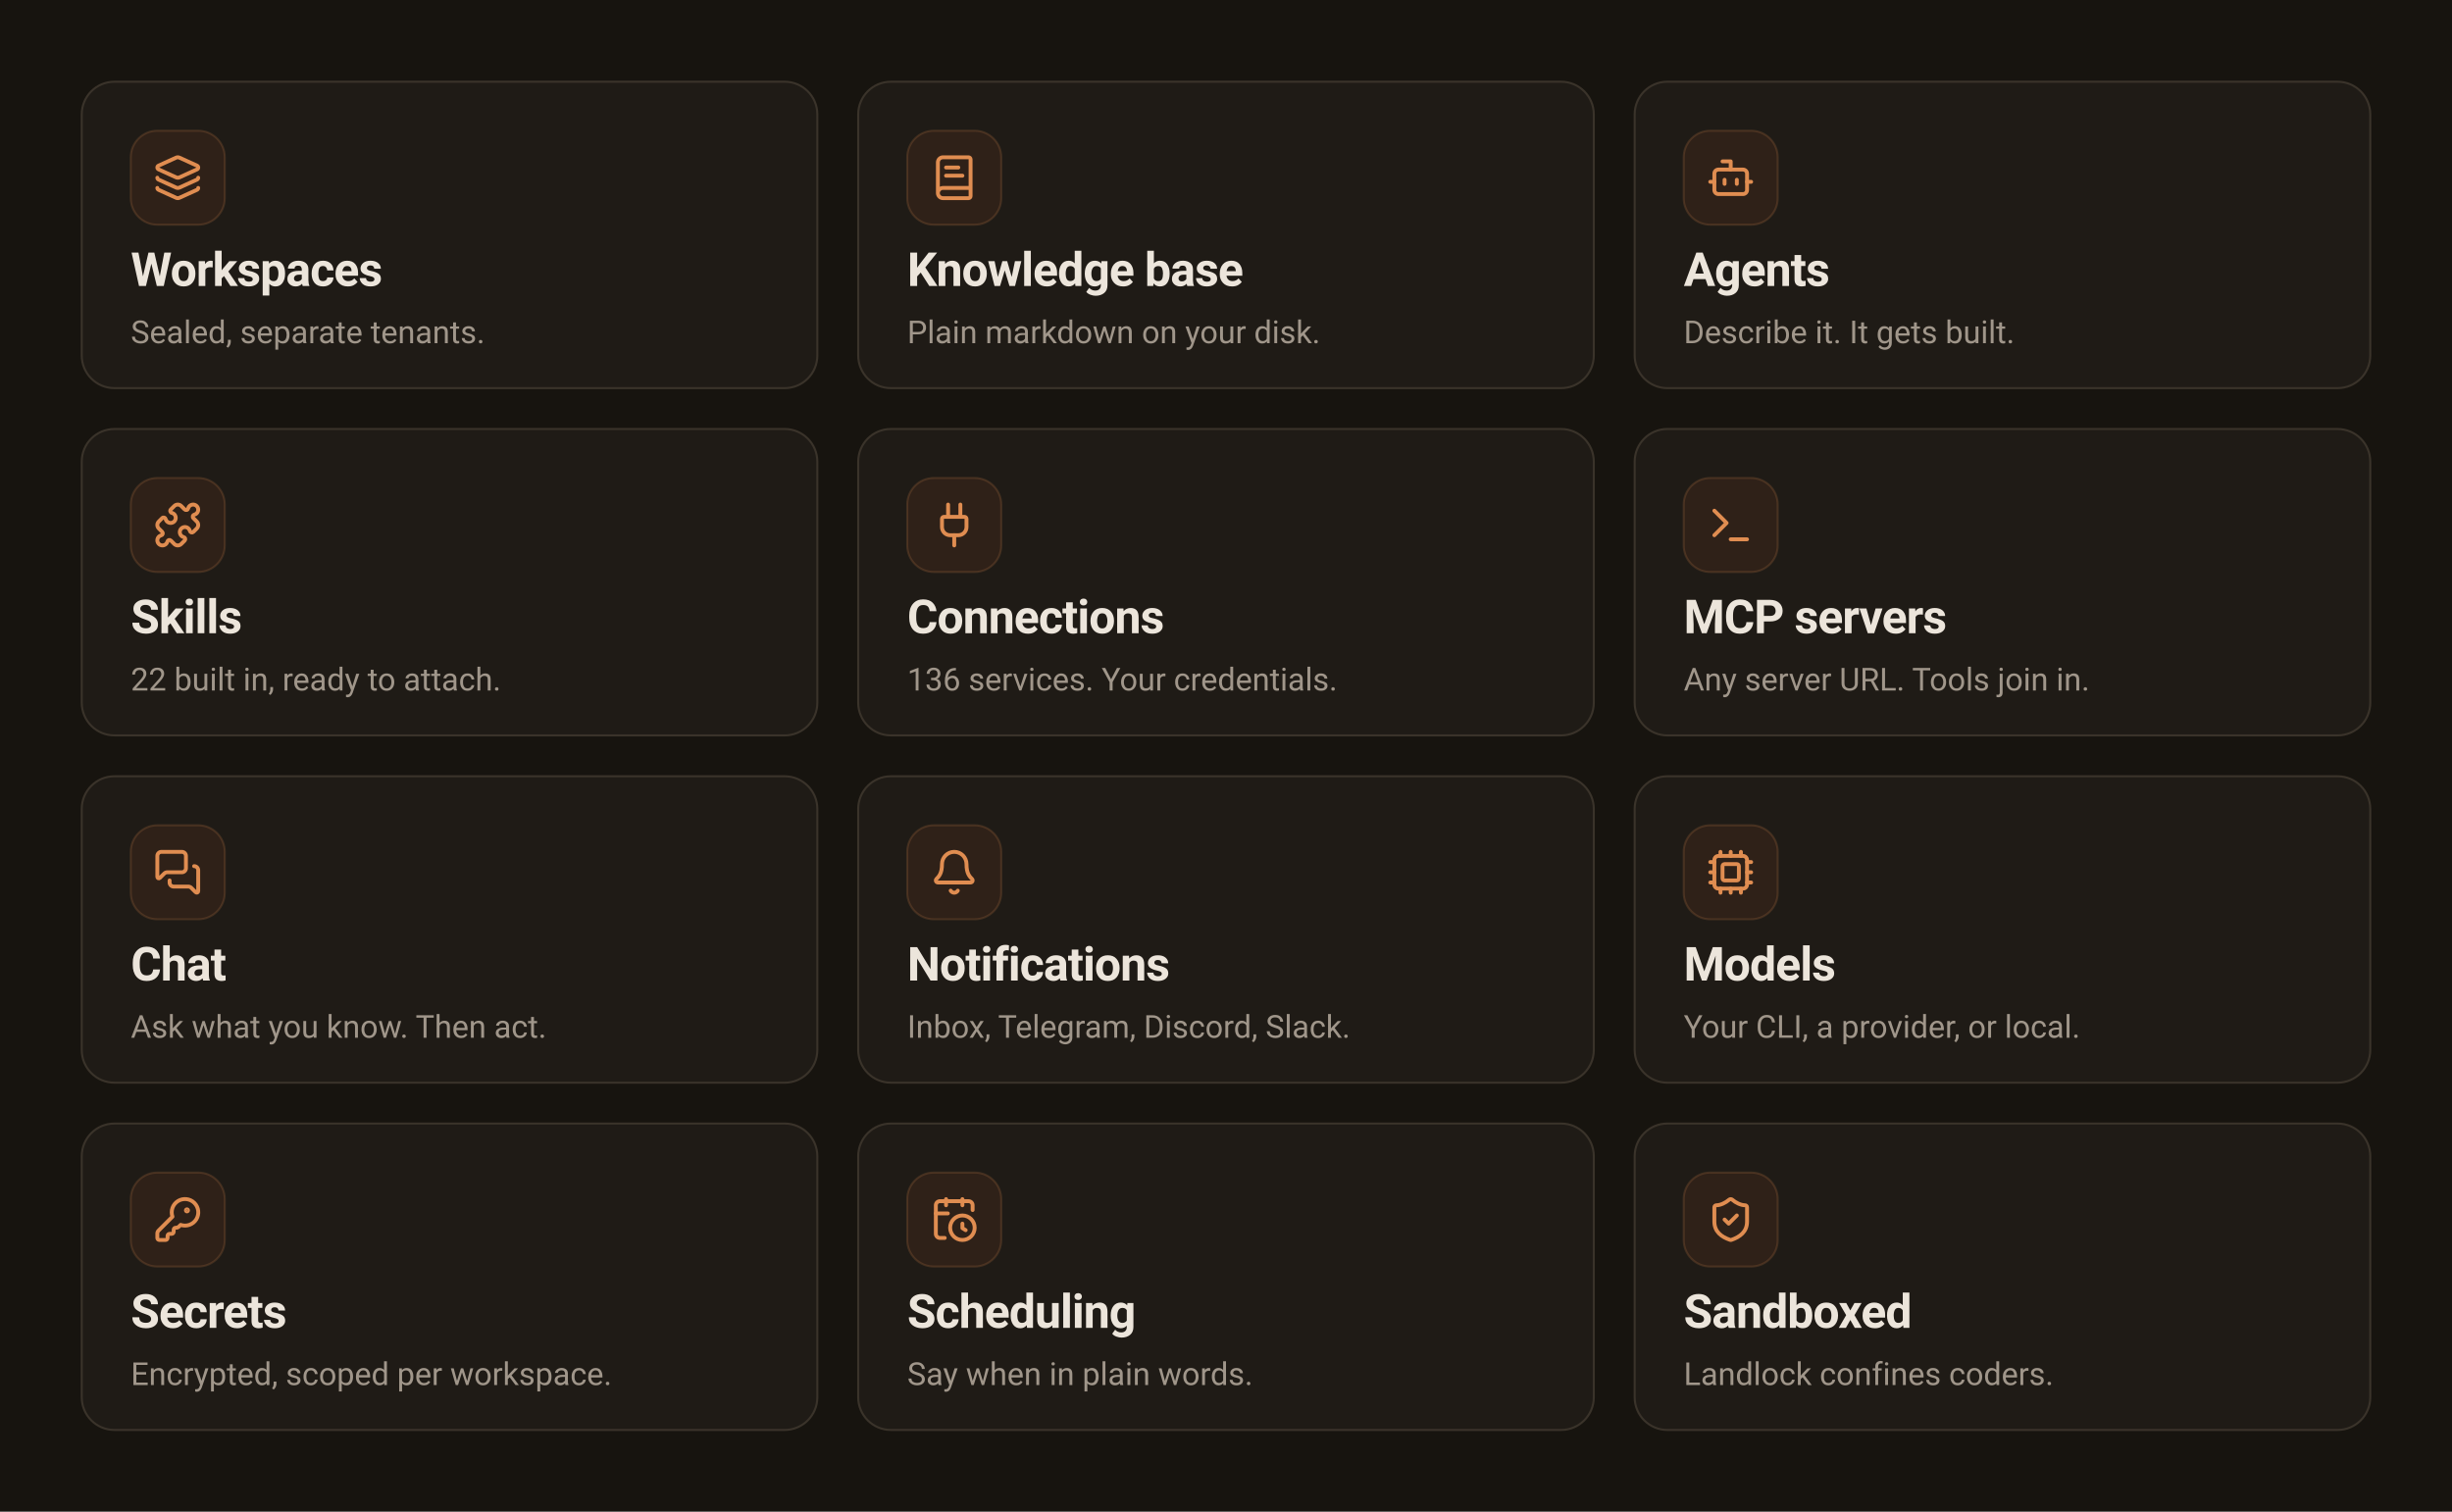
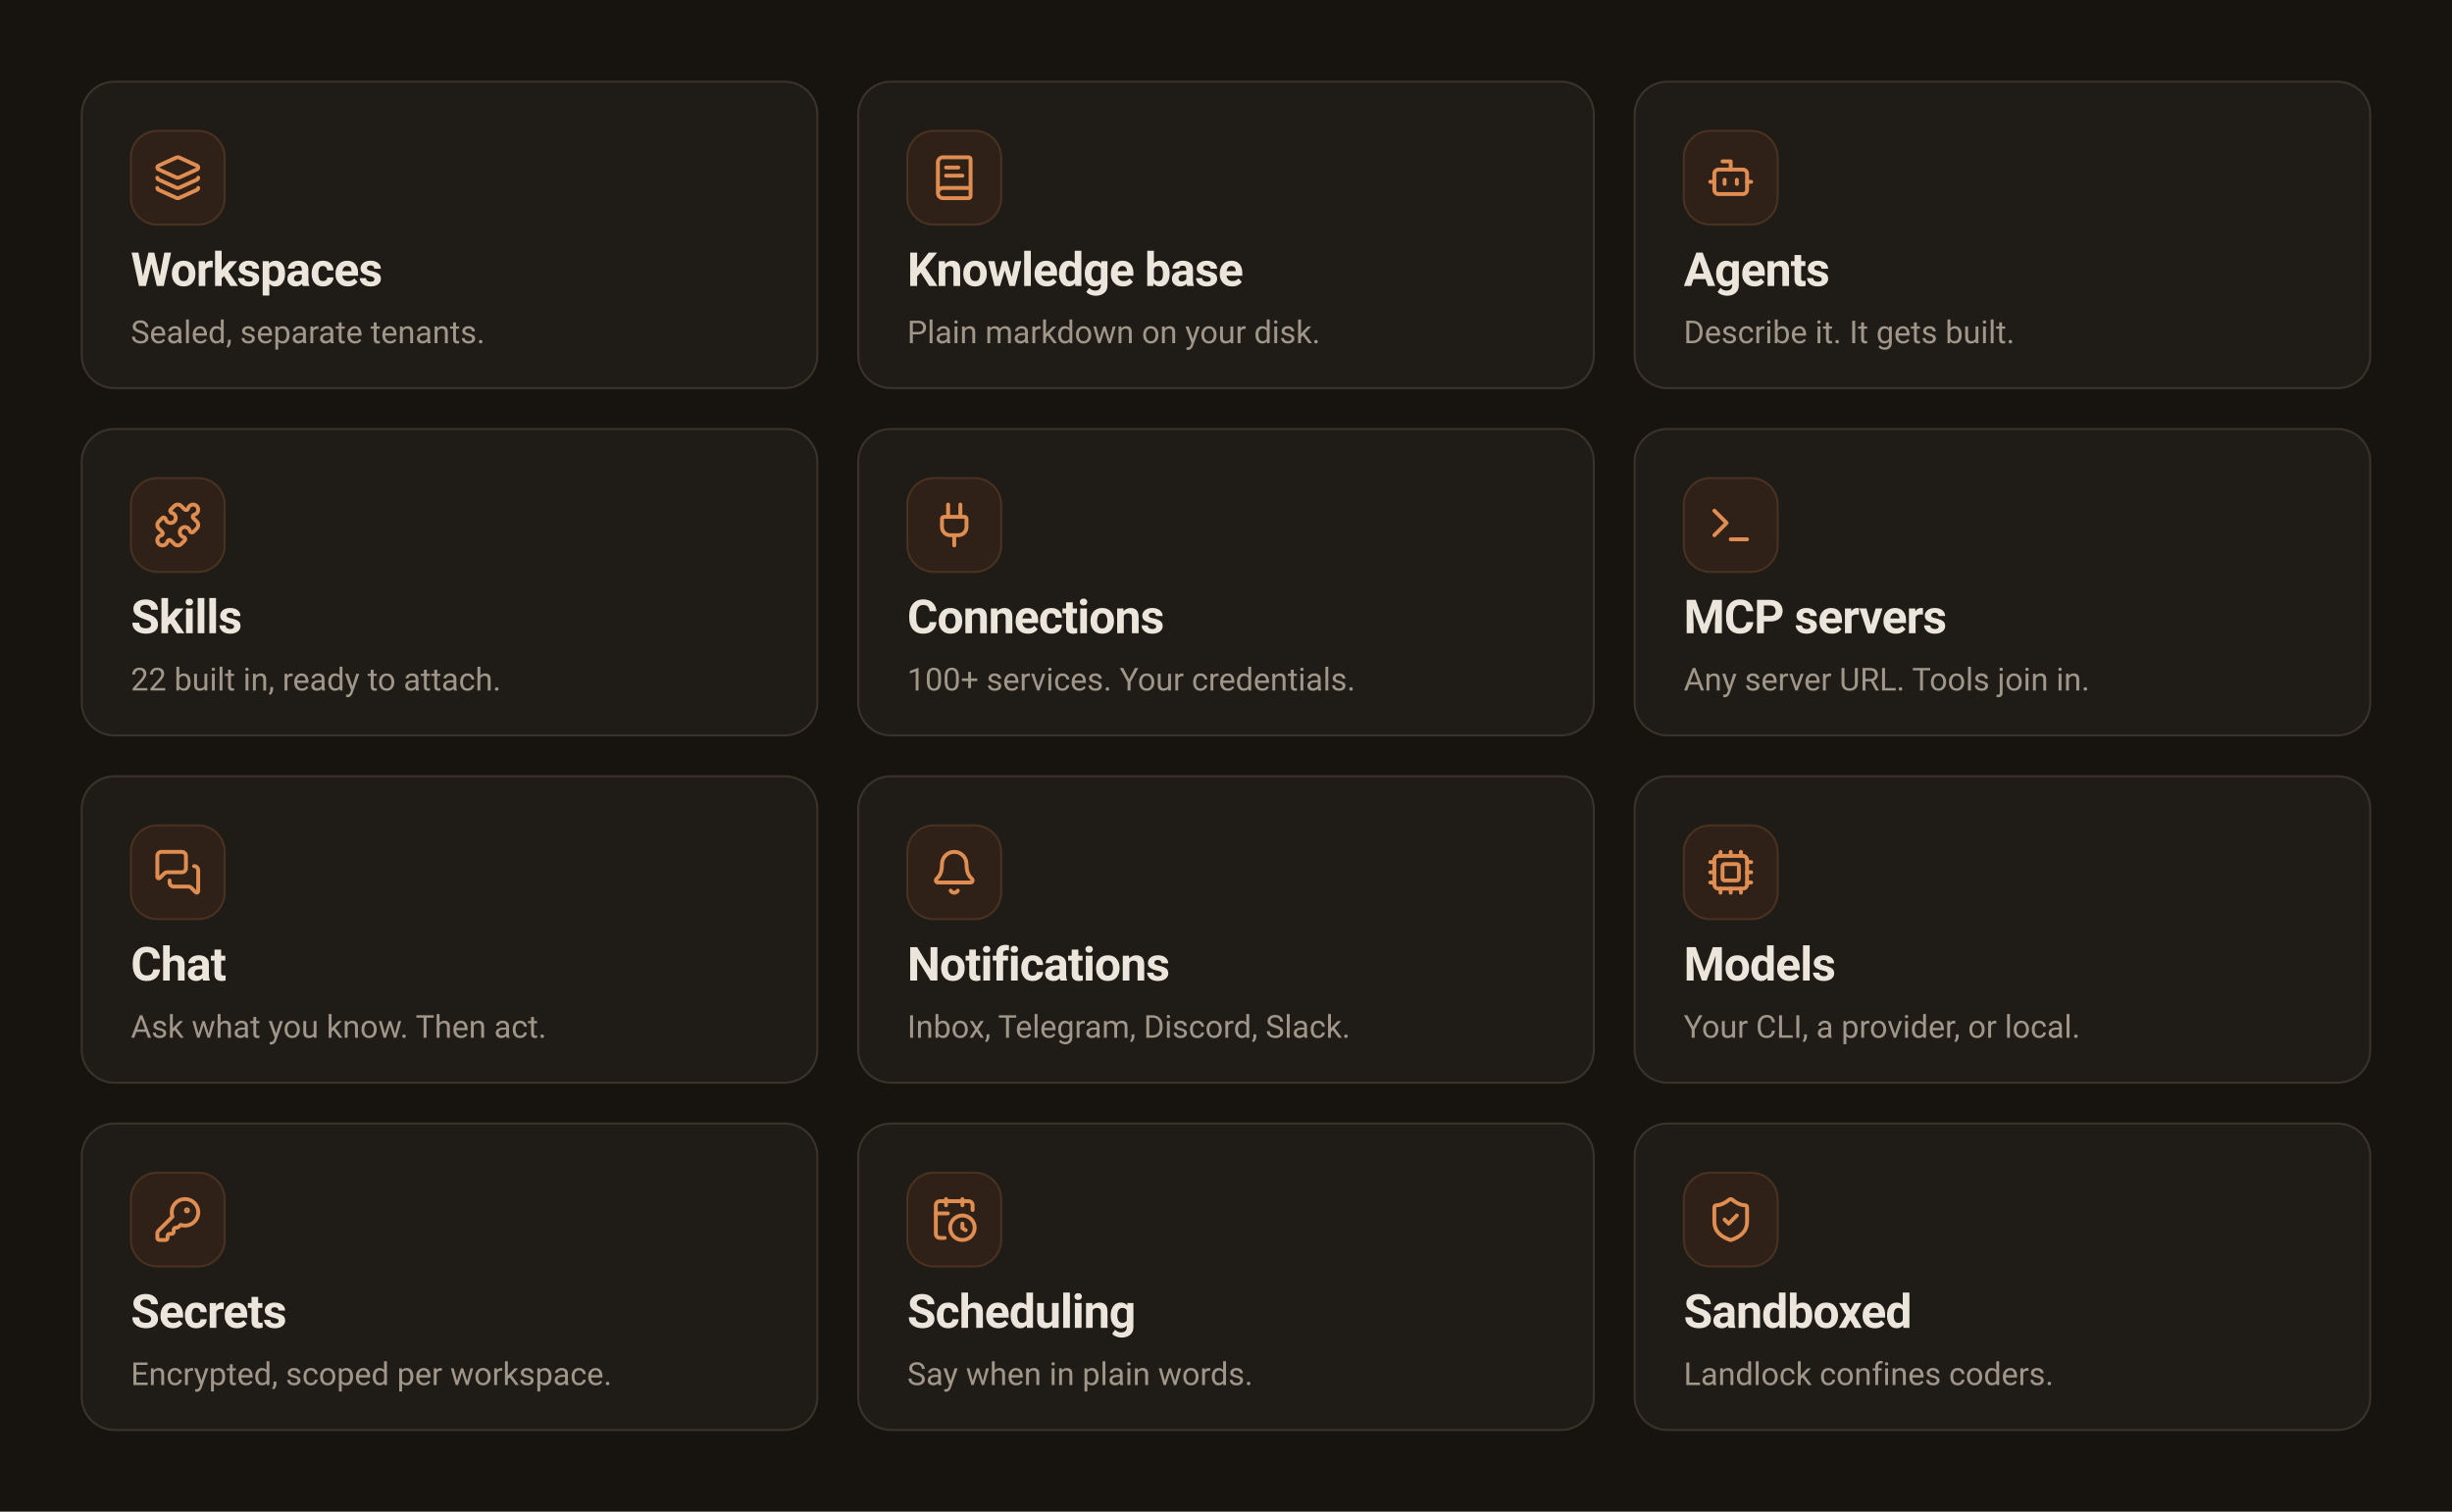
<svg xmlns="http://www.w3.org/2000/svg" viewBox="0 0 1200 740" width="1200" height="740" role="img" aria-labelledby="rookery-features-workspaces-know">
  <g font-family="ui-sans-serif, system-ui, -apple-system, 'Segoe UI', Roboto, Helvetica, Arial, sans-serif">
    <rect width="1200" height="740" fill="#17140f" />
    <rect x="40" y="40" width="360" height="150" rx="16" fill="#1f1b16" stroke="#3a332a" />
    <rect x="64" y="64" width="46" height="46" rx="13" fill="#2f2118" stroke="#e08d51" stroke-opacity="0.18" />
    <g transform="translate(75 75) scale(1)" fill="none" stroke="#e08d51" color="#e08d51" stroke-width="1.900" stroke-linecap="round" stroke-linejoin="round">
      <path d="M12.83 2.18a2 2 0 0 0-1.66 0L2.6 6.08a1 1 0 0 0 0 1.83l8.58 3.91a2 2 0 0 0 1.66 0l8.58-3.9a1 1 0 0 0 0-1.83z" />
      <path d="M2 12a1 1 0 0 0 .58.91l8.6 3.91a2 2 0 0 0 1.65 0l8.58-3.9A1 1 0 0 0 22 12" />
      <path d="M2 17a1 1 0 0 0 .58.91l8.6 3.91a2 2 0 0 0 1.65 0l8.58-3.9A1 1 0 0 0 22 17" />
    </g>
    <text x="64" y="140" font-size="23" fill="#ece5db" font-weight="600" letter-spacing="-0.4">Workspaces</text>
    <text x="64" y="168" font-size="15.5" fill="#a0968a">Sealed, separate tenants.</text>
    <rect x="420" y="40" width="360" height="150" rx="16" fill="#1f1b16" stroke="#3a332a" />
    <rect x="444" y="64" width="46" height="46" rx="13" fill="#2f2118" stroke="#e08d51" stroke-opacity="0.18" />
    <g transform="translate(455 75) scale(1)" fill="none" stroke="#e08d51" color="#e08d51" stroke-width="1.900" stroke-linecap="round" stroke-linejoin="round">
      <path d="M4 19.5v-15A2.5 2.5 0 0 1 6.5 2H19a1 1 0 0 1 1 1v18a1 1 0 0 1-1 1H6.5a1 1 0 0 1 0-5H20" />
      <path d="M8 11h8" />
      <path d="M8 7h6" />
    </g>
    <text x="444" y="140" font-size="23" fill="#ece5db" font-weight="600" letter-spacing="-0.4">Knowledge base</text>
    <text x="444" y="168" font-size="15.5" fill="#a0968a">Plain markdown on your disk.</text>
    <rect x="800" y="40" width="360" height="150" rx="16" fill="#1f1b16" stroke="#3a332a" />
    <rect x="824" y="64" width="46" height="46" rx="13" fill="#2f2118" stroke="#e08d51" stroke-opacity="0.18" />
    <g transform="translate(835 75) scale(1)" fill="none" stroke="#e08d51" color="#e08d51" stroke-width="1.900" stroke-linecap="round" stroke-linejoin="round">
      <path d="M12 8V4H8" />
      <rect width="16" height="12" x="4" y="8" rx="2" />
      <path d="M2 14h2" />
      <path d="M20 14h2" />
      <path d="M15 13v2" />
      <path d="M9 13v2" />
    </g>
    <text x="824" y="140" font-size="23" fill="#ece5db" font-weight="600" letter-spacing="-0.4">Agents</text>
    <text x="824" y="168" font-size="15.5" fill="#a0968a">Describe it. It gets built.</text>
    <rect x="40" y="210" width="360" height="150" rx="16" fill="#1f1b16" stroke="#3a332a" />
    <rect x="64" y="234" width="46" height="46" rx="13" fill="#2f2118" stroke="#e08d51" stroke-opacity="0.18" />
    <g transform="translate(75 245) scale(1)" fill="none" stroke="#e08d51" color="#e08d51" stroke-width="1.900" stroke-linecap="round" stroke-linejoin="round">
      <path d="M15.39 4.39a1 1 0 0 0 1.68-.474 2.5 2.5 0 1 1 3.014 3.015 1 1 0 0 0-.474 1.68l1.683 1.682a2.414 2.414 0 0 1 0 3.414L19.61 15.39a1 1 0 0 1-1.68-.474 2.5 2.5 0 1 0-3.014 3.015 1 1 0 0 1 .474 1.68l-1.683 1.682a2.414 2.414 0 0 1-3.414 0L8.61 19.61a1 1 0 0 0-1.68.474 2.5 2.5 0 1 1-3.014-3.015 1 1 0 0 0 .474-1.68l-1.683-1.682a2.414 2.414 0 0 1 0-3.414L4.39 8.61a1 1 0 0 1 1.68.474 2.5 2.5 0 1 0 3.014-3.015 1 1 0 0 1-.474-1.68l1.683-1.682a2.414 2.414 0 0 1 3.414 0z" />
    </g>
    <text x="64" y="310" font-size="23" fill="#ece5db" font-weight="600" letter-spacing="-0.4">Skills</text>
    <text x="64" y="338" font-size="15.5" fill="#a0968a">22 built in, ready to attach.</text>
    <rect x="420" y="210" width="360" height="150" rx="16" fill="#1f1b16" stroke="#3a332a" />
    <rect x="444" y="234" width="46" height="46" rx="13" fill="#2f2118" stroke="#e08d51" stroke-opacity="0.18" />
    <g transform="translate(455 245) scale(1)" fill="none" stroke="#e08d51" color="#e08d51" stroke-width="1.900" stroke-linecap="round" stroke-linejoin="round">
      <path d="M12 22v-5" />
      <path d="M15 8V2" />
      <path d="M17 8a1 1 0 0 1 1 1v4a4 4 0 0 1-4 4h-4a4 4 0 0 1-4-4V9a1 1 0 0 1 1-1z" />
      <path d="M9 8V2" />
    </g>
    <text x="444" y="310" font-size="23" fill="#ece5db" font-weight="600" letter-spacing="-0.4">Connections</text>
-     <text x="444" y="338" font-size="15.5" fill="#a0968a">136 services. Your credentials.</text>
+     <text x="444" y="338" font-size="15.5" fill="#a0968a">100+ services. Your credentials.</text>
    <rect x="800" y="210" width="360" height="150" rx="16" fill="#1f1b16" stroke="#3a332a" />
    <rect x="824" y="234" width="46" height="46" rx="13" fill="#2f2118" stroke="#e08d51" stroke-opacity="0.18" />
    <g transform="translate(835 245) scale(1)" fill="none" stroke="#e08d51" color="#e08d51" stroke-width="1.900" stroke-linecap="round" stroke-linejoin="round">
      <path d="M12 19h8" />
      <path d="m4 17 6-6-6-6" />
    </g>
    <text x="824" y="310" font-size="23" fill="#ece5db" font-weight="600" letter-spacing="-0.4">MCP servers</text>
    <text x="824" y="338" font-size="15.5" fill="#a0968a">Any server URL. Tools join in.</text>
    <rect x="40" y="380" width="360" height="150" rx="16" fill="#1f1b16" stroke="#3a332a" />
    <rect x="64" y="404" width="46" height="46" rx="13" fill="#2f2118" stroke="#e08d51" stroke-opacity="0.18" />
    <g transform="translate(75 415) scale(1)" fill="none" stroke="#e08d51" color="#e08d51" stroke-width="1.900" stroke-linecap="round" stroke-linejoin="round">
      <path d="M16 10a2 2 0 0 1-2 2H6.828a2 2 0 0 0-1.414.586l-2.202 2.202A.71.71 0 0 1 2 14.286V4a2 2 0 0 1 2-2h10a2 2 0 0 1 2 2z" />
      <path d="M20 9a2 2 0 0 1 2 2v10.286a.71.71 0 0 1-1.212.502l-2.202-2.202A2 2 0 0 0 17.172 19H10a2 2 0 0 1-2-2v-1" />
    </g>
    <text x="64" y="480" font-size="23" fill="#ece5db" font-weight="600" letter-spacing="-0.4">Chat</text>
    <text x="64" y="508" font-size="15.5" fill="#a0968a">Ask what you know. Then act.</text>
    <rect x="420" y="380" width="360" height="150" rx="16" fill="#1f1b16" stroke="#3a332a" />
    <rect x="444" y="404" width="46" height="46" rx="13" fill="#2f2118" stroke="#e08d51" stroke-opacity="0.18" />
    <g transform="translate(455 415) scale(1)" fill="none" stroke="#e08d51" color="#e08d51" stroke-width="1.900" stroke-linecap="round" stroke-linejoin="round">
      <path d="M10.268 21a2 2 0 0 0 3.464 0" />
      <path d="M3.262 15.326A1 1 0 0 0 4 17h16a1 1 0 0 0 .74-1.673C19.41 13.956 18 12.499 18 8A6 6 0 0 0 6 8c0 4.499-1.411 5.956-2.738 7.326" />
    </g>
    <text x="444" y="480" font-size="23" fill="#ece5db" font-weight="600" letter-spacing="-0.4">Notifications</text>
    <text x="444" y="508" font-size="15.5" fill="#a0968a">Inbox, Telegram, Discord, Slack.</text>
    <rect x="800" y="380" width="360" height="150" rx="16" fill="#1f1b16" stroke="#3a332a" />
    <rect x="824" y="404" width="46" height="46" rx="13" fill="#2f2118" stroke="#e08d51" stroke-opacity="0.18" />
    <g transform="translate(835 415) scale(1)" fill="none" stroke="#e08d51" color="#e08d51" stroke-width="1.900" stroke-linecap="round" stroke-linejoin="round">
      <path d="M12 20v2" />
      <path d="M12 2v2" />
      <path d="M17 20v2" />
      <path d="M17 2v2" />
      <path d="M2 12h2" />
      <path d="M2 17h2" />
      <path d="M2 7h2" />
      <path d="M20 12h2" />
      <path d="M20 17h2" />
      <path d="M20 7h2" />
      <path d="M7 20v2" />
      <path d="M7 2v2" />
      <rect x="4" y="4" width="16" height="16" rx="2" />
      <rect x="8" y="8" width="8" height="8" rx="1" />
    </g>
    <text x="824" y="480" font-size="23" fill="#ece5db" font-weight="600" letter-spacing="-0.4">Models</text>
    <text x="824" y="508" font-size="15.5" fill="#a0968a">Your CLI, a provider, or local.</text>
    <rect x="40" y="550" width="360" height="150" rx="16" fill="#1f1b16" stroke="#3a332a" />
    <rect x="64" y="574" width="46" height="46" rx="13" fill="#2f2118" stroke="#e08d51" stroke-opacity="0.18" />
    <g transform="translate(75 585) scale(1)" fill="none" stroke="#e08d51" color="#e08d51" stroke-width="1.900" stroke-linecap="round" stroke-linejoin="round">
      <path d="M2.586 17.414A2 2 0 0 0 2 18.828V21a1 1 0 0 0 1 1h3a1 1 0 0 0 1-1v-1a1 1 0 0 1 1-1h1a1 1 0 0 0 1-1v-1a1 1 0 0 1 1-1h.172a2 2 0 0 0 1.414-.586l.814-.814a6.5 6.5 0 1 0-4-4z" />
      <circle cx="16.5" cy="7.5" r=".5" fill="currentColor" />
    </g>
    <text x="64" y="650" font-size="23" fill="#ece5db" font-weight="600" letter-spacing="-0.4">Secrets</text>
    <text x="64" y="678" font-size="15.5" fill="#a0968a">Encrypted, scoped per workspace.</text>
    <rect x="420" y="550" width="360" height="150" rx="16" fill="#1f1b16" stroke="#3a332a" />
    <rect x="444" y="574" width="46" height="46" rx="13" fill="#2f2118" stroke="#e08d51" stroke-opacity="0.18" />
    <g transform="translate(455 585) scale(1)" fill="none" stroke="#e08d51" color="#e08d51" stroke-width="1.900" stroke-linecap="round" stroke-linejoin="round">
      <path d="M16 14v2.2l1.6 1" />
      <path d="M16 2v3" />
      <path d="M21 7.338V5a2 2 0 0 0-2-2H5a2 2 0 0 0-2 2v14a2 2 0 0 0 2 2h2.338" />
      <path d="M3 9h5.859" />
      <path d="M8 2v3" />
      <circle cx="16" cy="16" r="6" />
    </g>
    <text x="444" y="650" font-size="23" fill="#ece5db" font-weight="600" letter-spacing="-0.4">Scheduling</text>
    <text x="444" y="678" font-size="15.5" fill="#a0968a">Say when in plain words.</text>
    <rect x="800" y="550" width="360" height="150" rx="16" fill="#1f1b16" stroke="#3a332a" />
    <rect x="824" y="574" width="46" height="46" rx="13" fill="#2f2118" stroke="#e08d51" stroke-opacity="0.18" />
    <g transform="translate(835 585) scale(1)" fill="none" stroke="#e08d51" color="#e08d51" stroke-width="1.900" stroke-linecap="round" stroke-linejoin="round">
      <path d="M20 13c0 5-3.5 7.5-7.66 8.95a1 1 0 0 1-.67-.01C7.5 20.5 4 18 4 13V6a1 1 0 0 1 1-1c2 0 4.5-1.2 6.24-2.72a1.17 1.17 0 0 1 1.52 0C14.51 3.81 17 5 19 5a1 1 0 0 1 1 1z" />
      <path d="m9 12 2 2 4-4" />
    </g>
    <text x="824" y="650" font-size="23" fill="#ece5db" font-weight="600" letter-spacing="-0.4">Sandboxed</text>
    <text x="824" y="678" font-size="15.5" fill="#a0968a">Landlock confines coders.</text>
  </g>
</svg>
